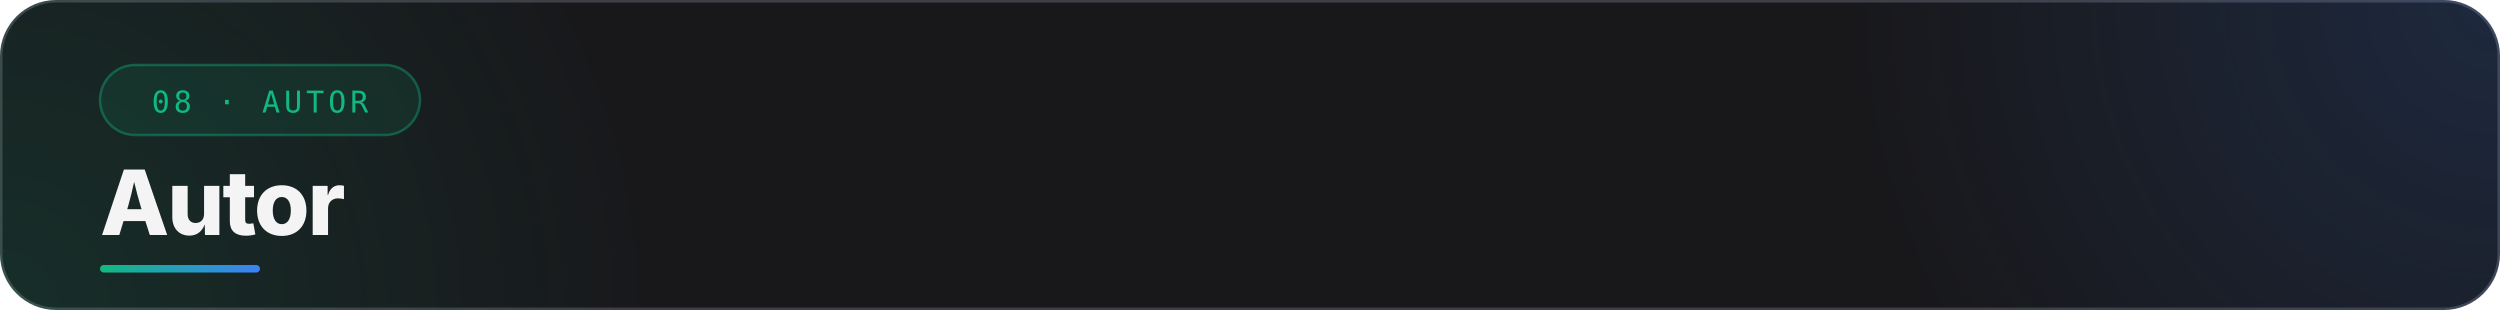
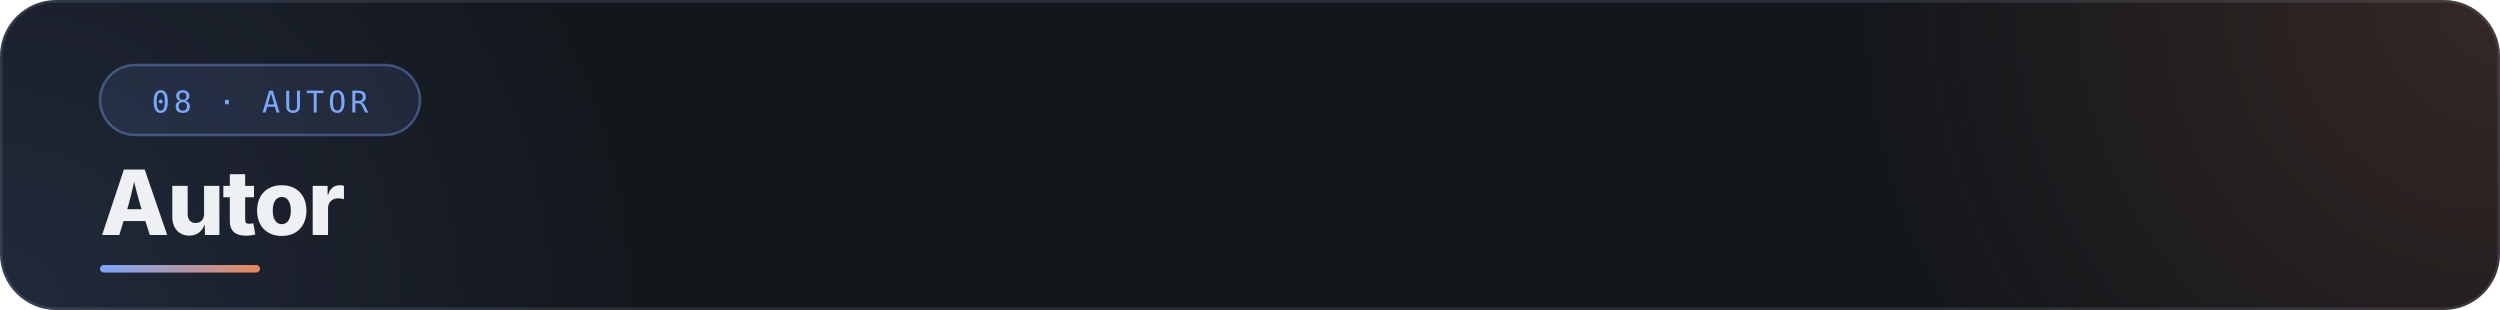
<svg xmlns="http://www.w3.org/2000/svg" width="1000" height="124" viewBox="0 0 1000 124" role="img" aria-label="08 · AUTOR: Autor">
  <defs>
    <linearGradient id="g" x1="0" y1="0" x2="1" y2="0">
-       <stop offset="0" stop-color="#10b981" />
-       <stop offset="1" stop-color="#3b82f6" />
+       <stop offset="0" stop-color="#7aa7ff" />
+       <stop offset="1" stop-color="#e8875a" />
    </linearGradient>
    <radialGradient id="h1" gradientUnits="userSpaceOnUse" cx="1000" cy="0" r="260">
-       <stop offset="0" stop-color="#3b82f6" stop-opacity="0.16" />
-       <stop offset="1" stop-color="#3b82f6" stop-opacity="0" />
+       <stop offset="0" stop-color="#e8875a" stop-opacity="0.16" />
+       <stop offset="1" stop-color="#e8875a" stop-opacity="0" />
    </radialGradient>
    <radialGradient id="h2" gradientUnits="userSpaceOnUse" cx="0" cy="124" r="260">
-       <stop offset="0" stop-color="#10b981" stop-opacity="0.14" />
-       <stop offset="1" stop-color="#10b981" stop-opacity="0" />
+       <stop offset="0" stop-color="#7aa7ff" stop-opacity="0.14" />
+       <stop offset="1" stop-color="#7aa7ff" stop-opacity="0" />
    </radialGradient>
    <clipPath id="k">
      <rect width="1000" height="124" rx="22" />
    </clipPath>
  </defs>
-   <rect x="0.5" y="0.5" width="999" height="123" rx="22" fill="#18181b" stroke="#3f3f46" />
+   <rect x="0.5" y="0.5" width="999" height="123" rx="22" fill="#13161b" stroke="#2a303a" />
  <g clip-path="url(#k)">
    <rect width="1000" height="124" fill="url(#h1)" />
    <rect width="1000" height="124" fill="url(#h2)" />
  </g>
-   <rect x="40" y="26" width="128" height="28" rx="14" fill="#10b981" fill-opacity="0.10" stroke="#10b981" stroke-opacity="0.38" />
-   <text x="104" y="45" text-anchor="middle" font-family="ui-monospace,'SFMono-Regular',Menlo,Consolas,monospace" font-size="12" letter-spacing="1.6" fill="#10b981">08 · AUTOR</text>
-   <text x="40" y="94" font-family="Inter,'Segoe UI',-apple-system,Helvetica,Arial,sans-serif" font-size="36" font-weight="800" letter-spacing="-0.8" fill="#f4f4f5">Autor</text>
+   <rect x="40" y="26" width="128" height="28" rx="14" fill="#7aa7ff" fill-opacity="0.10" stroke="#7aa7ff" stroke-opacity="0.38" />
+   <text x="104" y="45" text-anchor="middle" font-family="'Geist Mono',ui-monospace,'SFMono-Regular',Menlo,Consolas,monospace" font-size="12" letter-spacing="1.6" fill="#7aa7ff">08 · AUTOR</text>
+   <text x="40" y="94" font-family="Geist,Inter,'Segoe UI',-apple-system,Helvetica,Arial,sans-serif" font-size="36" font-weight="800" letter-spacing="-0.8" fill="#eef0f3">Autor</text>
  <rect x="40" y="106" width="64" height="3" rx="1.5" fill="url(#g)" />
</svg>
